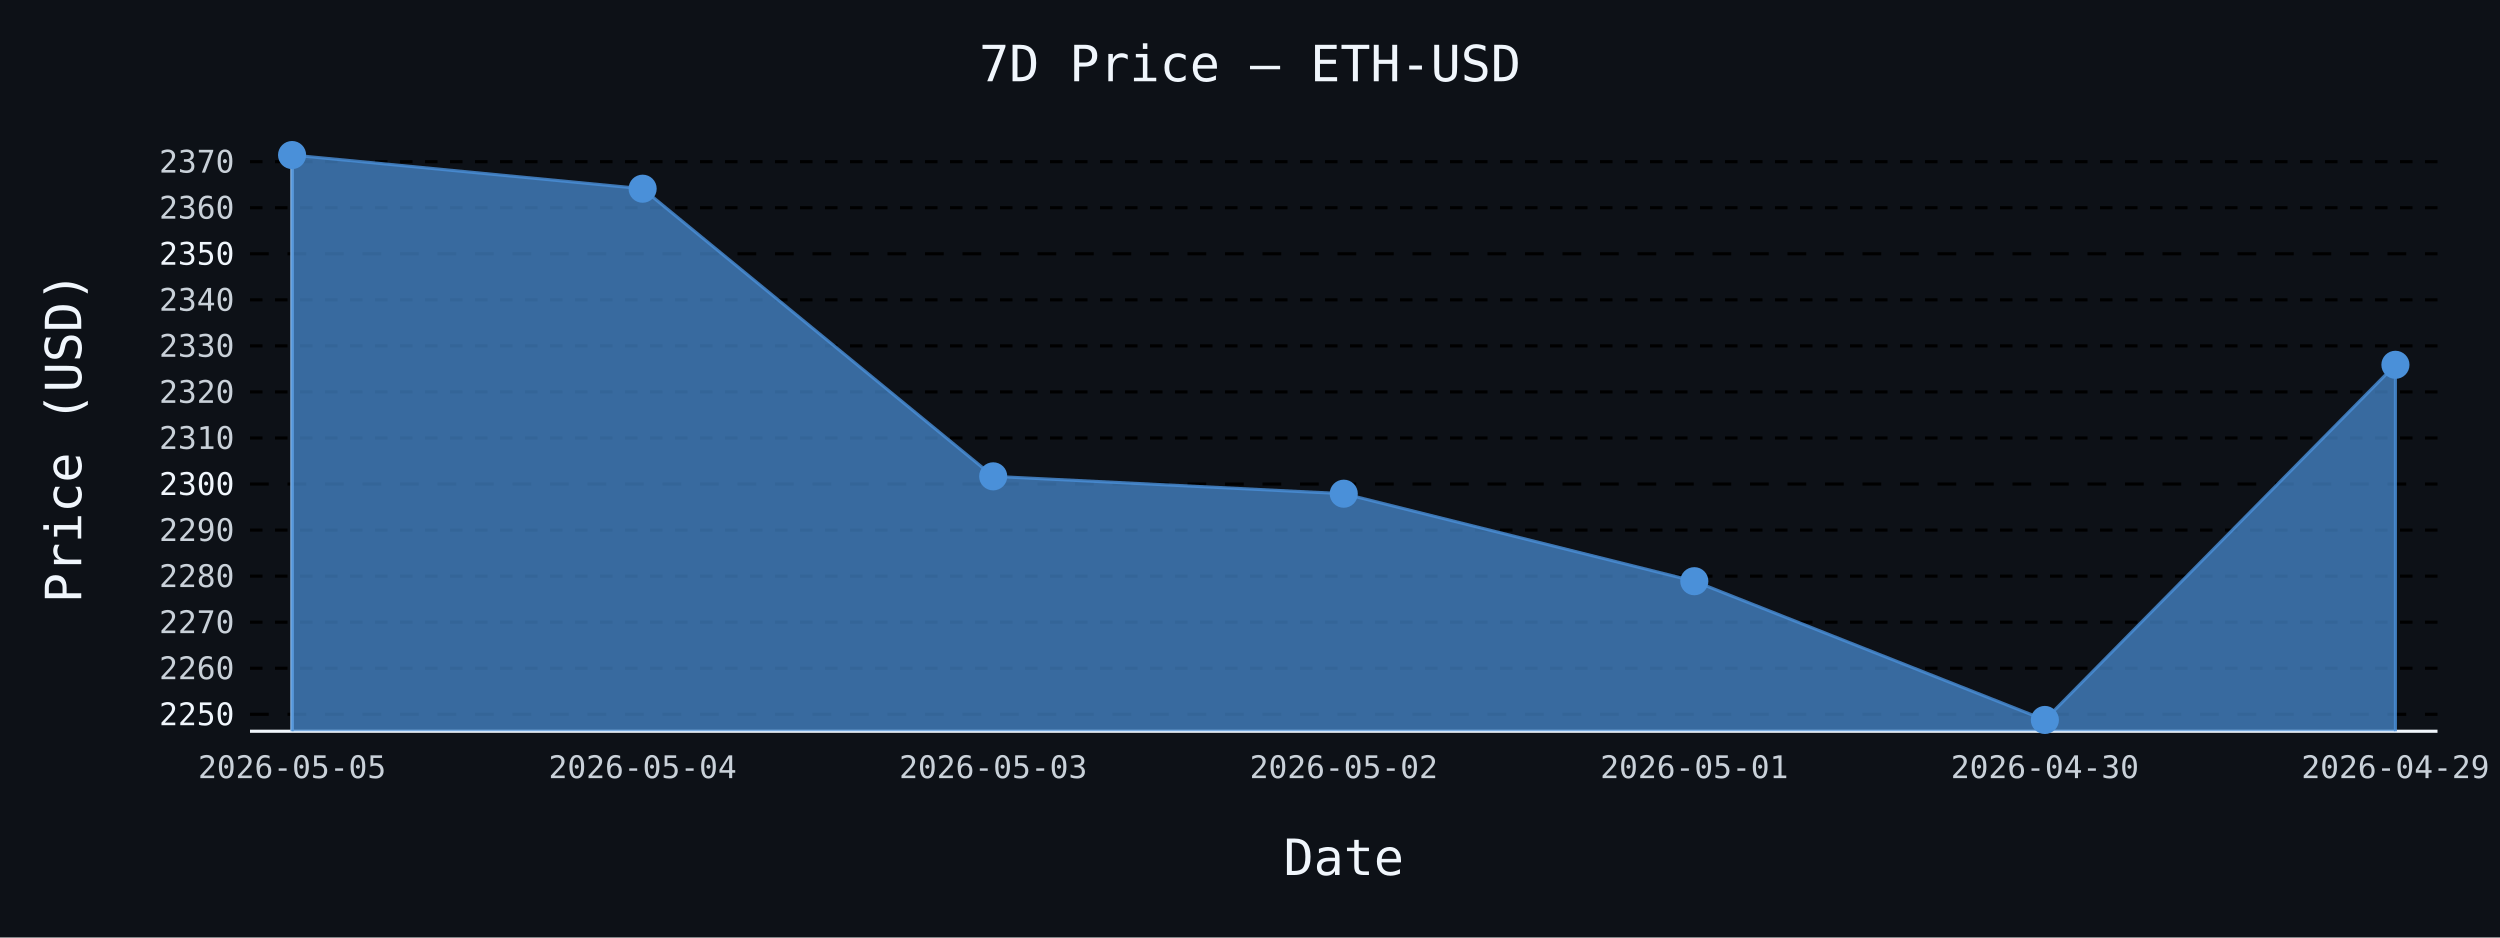
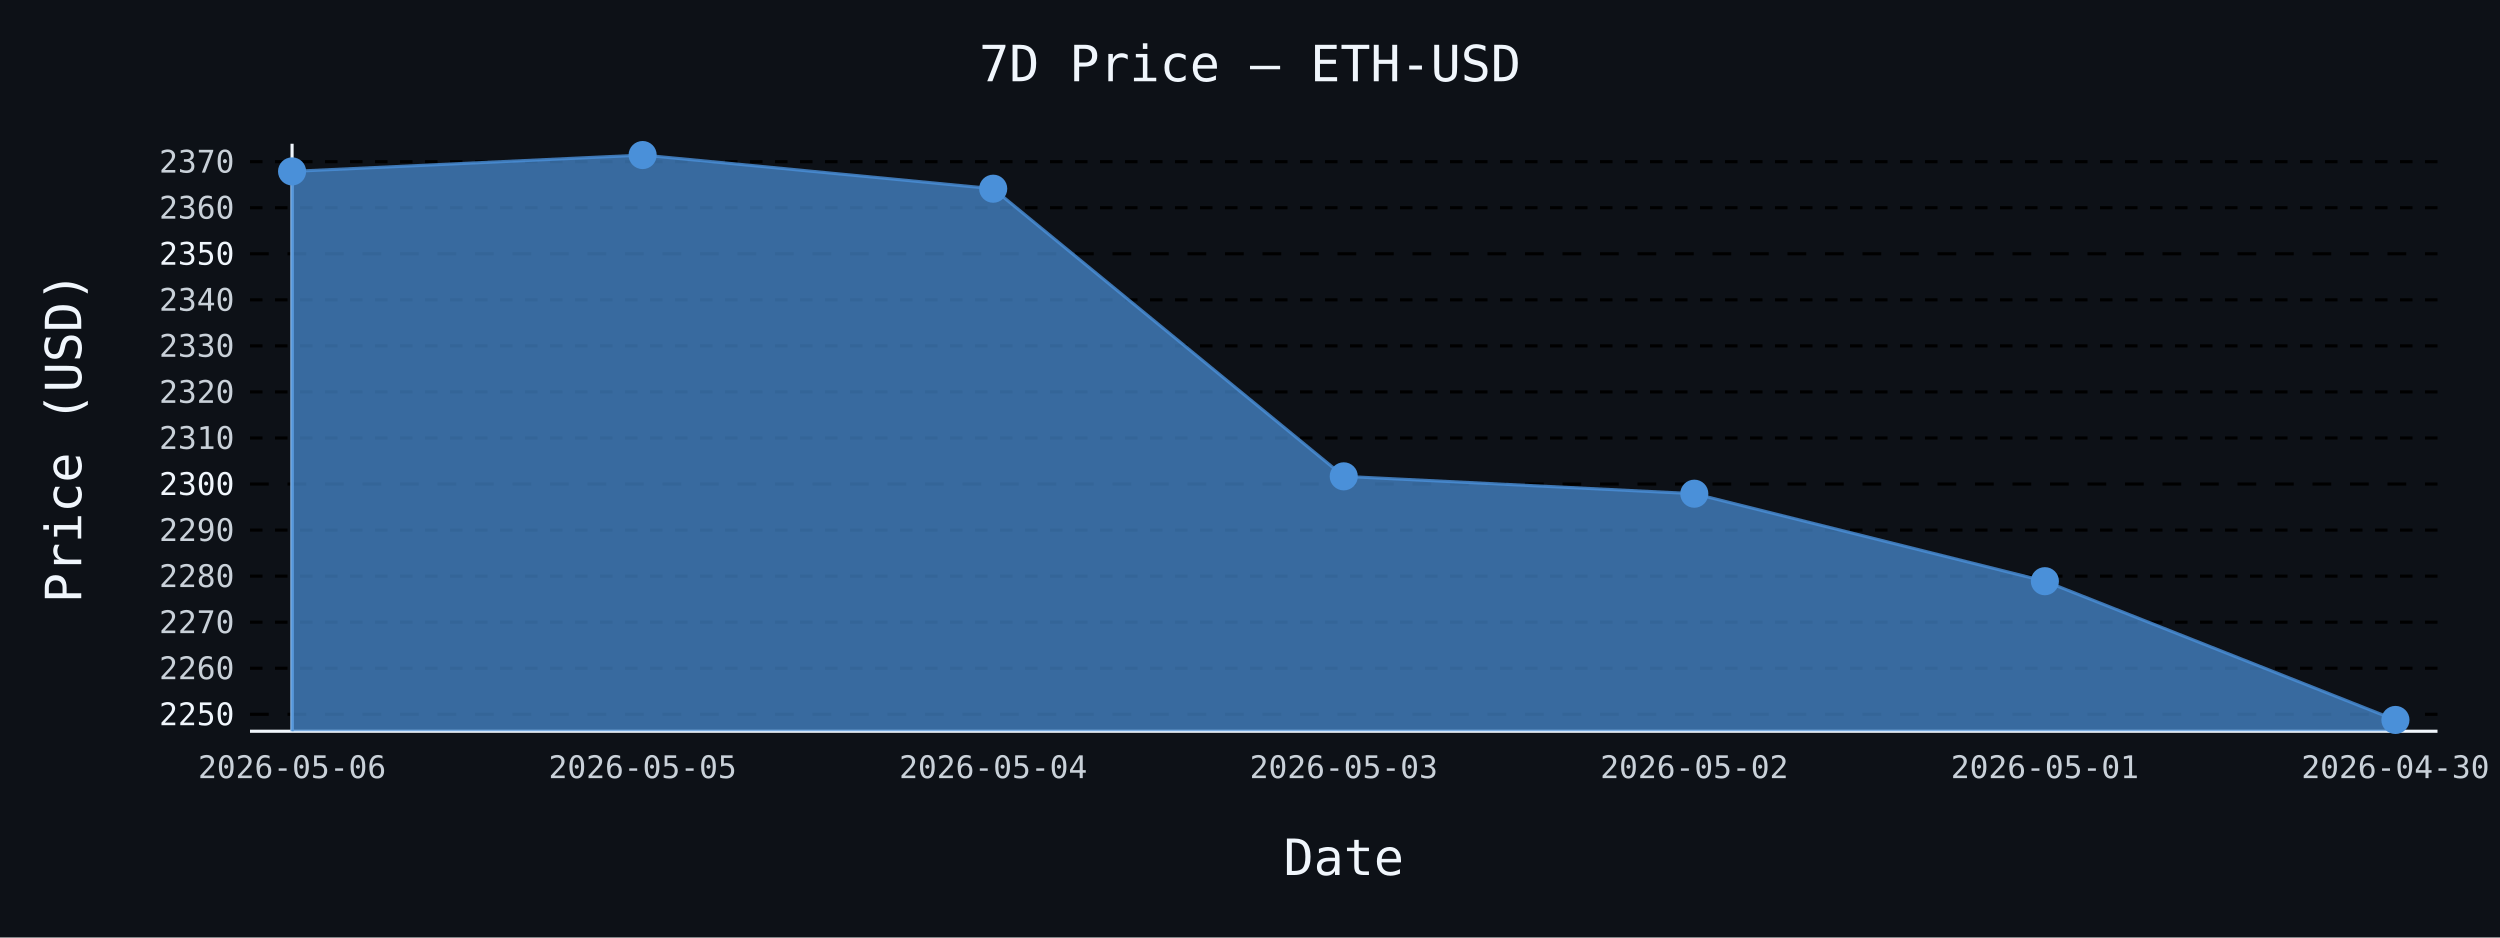
- <svg xmlns="http://www.w3.org/2000/svg" id="chart-8be995ac-b85f-4873-a7ce-c44c54e623f0" class="pygal-chart" viewBox="0 0 800 300">
+ <svg xmlns="http://www.w3.org/2000/svg" id="chart-2622373c-0e61-48a6-8031-0d3d31a1f90e" class="pygal-chart" viewBox="0 0 800 300">
  <defs>
-     <style type="text/css">#chart-8be995ac-b85f-4873-a7ce-c44c54e623f0{-webkit-user-select:none;-webkit-font-smoothing:antialiased;font-family:monospace}#chart-8be995ac-b85f-4873-a7ce-c44c54e623f0 .title{font-family:monospace;font-size:16px}#chart-8be995ac-b85f-4873-a7ce-c44c54e623f0 .legends .legend text{font-family:monospace;font-size:14px}#chart-8be995ac-b85f-4873-a7ce-c44c54e623f0 .axis text{font-family:monospace;font-size:10px}#chart-8be995ac-b85f-4873-a7ce-c44c54e623f0 .axis text.major{font-family:monospace;font-size:10px}#chart-8be995ac-b85f-4873-a7ce-c44c54e623f0 .text-overlay text.value{font-family:monospace;font-size:16px}#chart-8be995ac-b85f-4873-a7ce-c44c54e623f0 .text-overlay text.label{font-family:monospace;font-size:10px}#chart-8be995ac-b85f-4873-a7ce-c44c54e623f0 .tooltip{font-family:monospace;font-size:14px}#chart-8be995ac-b85f-4873-a7ce-c44c54e623f0 text.no_data{font-family:monospace;font-size:64px}
- #chart-8be995ac-b85f-4873-a7ce-c44c54e623f0{background-color:#0d1117}#chart-8be995ac-b85f-4873-a7ce-c44c54e623f0 path,#chart-8be995ac-b85f-4873-a7ce-c44c54e623f0 line,#chart-8be995ac-b85f-4873-a7ce-c44c54e623f0 rect,#chart-8be995ac-b85f-4873-a7ce-c44c54e623f0 circle{-webkit-transition:150ms;-moz-transition:150ms;transition:150ms}#chart-8be995ac-b85f-4873-a7ce-c44c54e623f0 .graph &gt; .background{fill:#0d1117}#chart-8be995ac-b85f-4873-a7ce-c44c54e623f0 .plot &gt; .background{fill:#0d1117}#chart-8be995ac-b85f-4873-a7ce-c44c54e623f0 .graph{fill:#c9d1d9}#chart-8be995ac-b85f-4873-a7ce-c44c54e623f0 text.no_data{fill:#f0f6fc}#chart-8be995ac-b85f-4873-a7ce-c44c54e623f0 .title{fill:#f0f6fc}#chart-8be995ac-b85f-4873-a7ce-c44c54e623f0 .legends .legend text{fill:#c9d1d9}#chart-8be995ac-b85f-4873-a7ce-c44c54e623f0 .legends .legend:hover text{fill:#f0f6fc}#chart-8be995ac-b85f-4873-a7ce-c44c54e623f0 .axis .line{stroke:#f0f6fc}#chart-8be995ac-b85f-4873-a7ce-c44c54e623f0 .axis .guide.line{stroke:#8b949e}#chart-8be995ac-b85f-4873-a7ce-c44c54e623f0 .axis .major.line{stroke:#c9d1d9}#chart-8be995ac-b85f-4873-a7ce-c44c54e623f0 .axis text.major{fill:#f0f6fc}#chart-8be995ac-b85f-4873-a7ce-c44c54e623f0 .axis.y .guides:hover .guide.line,#chart-8be995ac-b85f-4873-a7ce-c44c54e623f0 .line-graph .axis.x .guides:hover .guide.line,#chart-8be995ac-b85f-4873-a7ce-c44c54e623f0 .stackedline-graph .axis.x .guides:hover .guide.line,#chart-8be995ac-b85f-4873-a7ce-c44c54e623f0 .xy-graph .axis.x .guides:hover .guide.line{stroke:#f0f6fc}#chart-8be995ac-b85f-4873-a7ce-c44c54e623f0 .axis .guides:hover text{fill:#f0f6fc}#chart-8be995ac-b85f-4873-a7ce-c44c54e623f0 .reactive{fill-opacity:.7;stroke-opacity:.8;stroke-width:1}#chart-8be995ac-b85f-4873-a7ce-c44c54e623f0 .ci{stroke:#c9d1d9}#chart-8be995ac-b85f-4873-a7ce-c44c54e623f0 .reactive.active,#chart-8be995ac-b85f-4873-a7ce-c44c54e623f0 .active .reactive{fill-opacity:.8;stroke-opacity:.9;stroke-width:4}#chart-8be995ac-b85f-4873-a7ce-c44c54e623f0 .ci .reactive.active{stroke-width:1.5}#chart-8be995ac-b85f-4873-a7ce-c44c54e623f0 .series text{fill:#f0f6fc}#chart-8be995ac-b85f-4873-a7ce-c44c54e623f0 .tooltip rect{fill:#0d1117;stroke:#f0f6fc;-webkit-transition:opacity 150ms;-moz-transition:opacity 150ms;transition:opacity 150ms}#chart-8be995ac-b85f-4873-a7ce-c44c54e623f0 .tooltip .label{fill:#c9d1d9}#chart-8be995ac-b85f-4873-a7ce-c44c54e623f0 .tooltip .label{fill:#c9d1d9}#chart-8be995ac-b85f-4873-a7ce-c44c54e623f0 .tooltip .legend{font-size:.8em;fill:#8b949e}#chart-8be995ac-b85f-4873-a7ce-c44c54e623f0 .tooltip .x_label{font-size:.6em;fill:#f0f6fc}#chart-8be995ac-b85f-4873-a7ce-c44c54e623f0 .tooltip .xlink{font-size:.5em;text-decoration:underline}#chart-8be995ac-b85f-4873-a7ce-c44c54e623f0 .tooltip .value{font-size:1.5em}#chart-8be995ac-b85f-4873-a7ce-c44c54e623f0 .bound{font-size:.5em}#chart-8be995ac-b85f-4873-a7ce-c44c54e623f0 .max-value{font-size:.75em;fill:#8b949e}#chart-8be995ac-b85f-4873-a7ce-c44c54e623f0 .map-element{fill:#0d1117;stroke:#8b949e !important}#chart-8be995ac-b85f-4873-a7ce-c44c54e623f0 .map-element .reactive{fill-opacity:inherit;stroke-opacity:inherit}#chart-8be995ac-b85f-4873-a7ce-c44c54e623f0 .color-0,#chart-8be995ac-b85f-4873-a7ce-c44c54e623f0 .color-0 a:visited{stroke:#4a90d9;fill:#4a90d9}#chart-8be995ac-b85f-4873-a7ce-c44c54e623f0 .text-overlay .color-0 text{fill:black}
- #chart-8be995ac-b85f-4873-a7ce-c44c54e623f0 text.no_data{text-anchor:middle}#chart-8be995ac-b85f-4873-a7ce-c44c54e623f0 .guide.line{fill:none}#chart-8be995ac-b85f-4873-a7ce-c44c54e623f0 .centered{text-anchor:middle}#chart-8be995ac-b85f-4873-a7ce-c44c54e623f0 .title{text-anchor:middle}#chart-8be995ac-b85f-4873-a7ce-c44c54e623f0 .legends .legend text{fill-opacity:1}#chart-8be995ac-b85f-4873-a7ce-c44c54e623f0 .axis.x text{text-anchor:middle}#chart-8be995ac-b85f-4873-a7ce-c44c54e623f0 .axis.x:not(.web) text[transform]{text-anchor:start}#chart-8be995ac-b85f-4873-a7ce-c44c54e623f0 .axis.x:not(.web) text[transform].backwards{text-anchor:end}#chart-8be995ac-b85f-4873-a7ce-c44c54e623f0 .axis.y text{text-anchor:end}#chart-8be995ac-b85f-4873-a7ce-c44c54e623f0 .axis.y text[transform].backwards{text-anchor:start}#chart-8be995ac-b85f-4873-a7ce-c44c54e623f0 .axis.y2 text{text-anchor:start}#chart-8be995ac-b85f-4873-a7ce-c44c54e623f0 .axis.y2 text[transform].backwards{text-anchor:end}#chart-8be995ac-b85f-4873-a7ce-c44c54e623f0 .axis .guide.line{stroke-dasharray:4,4;stroke:black}#chart-8be995ac-b85f-4873-a7ce-c44c54e623f0 .axis .major.guide.line{stroke-dasharray:6,6;stroke:black}#chart-8be995ac-b85f-4873-a7ce-c44c54e623f0 .horizontal .axis.y .guide.line,#chart-8be995ac-b85f-4873-a7ce-c44c54e623f0 .horizontal .axis.y2 .guide.line,#chart-8be995ac-b85f-4873-a7ce-c44c54e623f0 .vertical .axis.x .guide.line{opacity:0}#chart-8be995ac-b85f-4873-a7ce-c44c54e623f0 .horizontal .axis.always_show .guide.line,#chart-8be995ac-b85f-4873-a7ce-c44c54e623f0 .vertical .axis.always_show .guide.line{opacity:1 !important}#chart-8be995ac-b85f-4873-a7ce-c44c54e623f0 .axis.y .guides:hover .guide.line,#chart-8be995ac-b85f-4873-a7ce-c44c54e623f0 .axis.y2 .guides:hover .guide.line,#chart-8be995ac-b85f-4873-a7ce-c44c54e623f0 .axis.x .guides:hover .guide.line{opacity:1}#chart-8be995ac-b85f-4873-a7ce-c44c54e623f0 .axis .guides:hover text{opacity:1}#chart-8be995ac-b85f-4873-a7ce-c44c54e623f0 .nofill{fill:none}#chart-8be995ac-b85f-4873-a7ce-c44c54e623f0 .subtle-fill{fill-opacity:.2}#chart-8be995ac-b85f-4873-a7ce-c44c54e623f0 .dot{stroke-width:1px;fill-opacity:1;stroke-opacity:1}#chart-8be995ac-b85f-4873-a7ce-c44c54e623f0 .dot.active{stroke-width:5px}#chart-8be995ac-b85f-4873-a7ce-c44c54e623f0 .dot.negative{fill:transparent}#chart-8be995ac-b85f-4873-a7ce-c44c54e623f0 text,#chart-8be995ac-b85f-4873-a7ce-c44c54e623f0 tspan{stroke:none !important}#chart-8be995ac-b85f-4873-a7ce-c44c54e623f0 .series text.active{opacity:1}#chart-8be995ac-b85f-4873-a7ce-c44c54e623f0 .tooltip rect{fill-opacity:.95;stroke-width:.5}#chart-8be995ac-b85f-4873-a7ce-c44c54e623f0 .tooltip text{fill-opacity:1}#chart-8be995ac-b85f-4873-a7ce-c44c54e623f0 .showable{visibility:hidden}#chart-8be995ac-b85f-4873-a7ce-c44c54e623f0 .showable.shown{visibility:visible}#chart-8be995ac-b85f-4873-a7ce-c44c54e623f0 .gauge-background{fill:rgba(229,229,229,1);stroke:none}#chart-8be995ac-b85f-4873-a7ce-c44c54e623f0 .bg-lines{stroke:#0d1117;stroke-width:2px}</style>
+     <style type="text/css">#chart-2622373c-0e61-48a6-8031-0d3d31a1f90e{-webkit-user-select:none;-webkit-font-smoothing:antialiased;font-family:monospace}#chart-2622373c-0e61-48a6-8031-0d3d31a1f90e .title{font-family:monospace;font-size:16px}#chart-2622373c-0e61-48a6-8031-0d3d31a1f90e .legends .legend text{font-family:monospace;font-size:14px}#chart-2622373c-0e61-48a6-8031-0d3d31a1f90e .axis text{font-family:monospace;font-size:10px}#chart-2622373c-0e61-48a6-8031-0d3d31a1f90e .axis text.major{font-family:monospace;font-size:10px}#chart-2622373c-0e61-48a6-8031-0d3d31a1f90e .text-overlay text.value{font-family:monospace;font-size:16px}#chart-2622373c-0e61-48a6-8031-0d3d31a1f90e .text-overlay text.label{font-family:monospace;font-size:10px}#chart-2622373c-0e61-48a6-8031-0d3d31a1f90e .tooltip{font-family:monospace;font-size:14px}#chart-2622373c-0e61-48a6-8031-0d3d31a1f90e text.no_data{font-family:monospace;font-size:64px}
+ #chart-2622373c-0e61-48a6-8031-0d3d31a1f90e{background-color:#0d1117}#chart-2622373c-0e61-48a6-8031-0d3d31a1f90e path,#chart-2622373c-0e61-48a6-8031-0d3d31a1f90e line,#chart-2622373c-0e61-48a6-8031-0d3d31a1f90e rect,#chart-2622373c-0e61-48a6-8031-0d3d31a1f90e circle{-webkit-transition:150ms;-moz-transition:150ms;transition:150ms}#chart-2622373c-0e61-48a6-8031-0d3d31a1f90e .graph &gt; .background{fill:#0d1117}#chart-2622373c-0e61-48a6-8031-0d3d31a1f90e .plot &gt; .background{fill:#0d1117}#chart-2622373c-0e61-48a6-8031-0d3d31a1f90e .graph{fill:#c9d1d9}#chart-2622373c-0e61-48a6-8031-0d3d31a1f90e text.no_data{fill:#f0f6fc}#chart-2622373c-0e61-48a6-8031-0d3d31a1f90e .title{fill:#f0f6fc}#chart-2622373c-0e61-48a6-8031-0d3d31a1f90e .legends .legend text{fill:#c9d1d9}#chart-2622373c-0e61-48a6-8031-0d3d31a1f90e .legends .legend:hover text{fill:#f0f6fc}#chart-2622373c-0e61-48a6-8031-0d3d31a1f90e .axis .line{stroke:#f0f6fc}#chart-2622373c-0e61-48a6-8031-0d3d31a1f90e .axis .guide.line{stroke:#8b949e}#chart-2622373c-0e61-48a6-8031-0d3d31a1f90e .axis .major.line{stroke:#c9d1d9}#chart-2622373c-0e61-48a6-8031-0d3d31a1f90e .axis text.major{fill:#f0f6fc}#chart-2622373c-0e61-48a6-8031-0d3d31a1f90e .axis.y .guides:hover .guide.line,#chart-2622373c-0e61-48a6-8031-0d3d31a1f90e .line-graph .axis.x .guides:hover .guide.line,#chart-2622373c-0e61-48a6-8031-0d3d31a1f90e .stackedline-graph .axis.x .guides:hover .guide.line,#chart-2622373c-0e61-48a6-8031-0d3d31a1f90e .xy-graph .axis.x .guides:hover .guide.line{stroke:#f0f6fc}#chart-2622373c-0e61-48a6-8031-0d3d31a1f90e .axis .guides:hover text{fill:#f0f6fc}#chart-2622373c-0e61-48a6-8031-0d3d31a1f90e .reactive{fill-opacity:.7;stroke-opacity:.8;stroke-width:1}#chart-2622373c-0e61-48a6-8031-0d3d31a1f90e .ci{stroke:#c9d1d9}#chart-2622373c-0e61-48a6-8031-0d3d31a1f90e .reactive.active,#chart-2622373c-0e61-48a6-8031-0d3d31a1f90e .active .reactive{fill-opacity:.8;stroke-opacity:.9;stroke-width:4}#chart-2622373c-0e61-48a6-8031-0d3d31a1f90e .ci .reactive.active{stroke-width:1.5}#chart-2622373c-0e61-48a6-8031-0d3d31a1f90e .series text{fill:#f0f6fc}#chart-2622373c-0e61-48a6-8031-0d3d31a1f90e .tooltip rect{fill:#0d1117;stroke:#f0f6fc;-webkit-transition:opacity 150ms;-moz-transition:opacity 150ms;transition:opacity 150ms}#chart-2622373c-0e61-48a6-8031-0d3d31a1f90e .tooltip .label{fill:#c9d1d9}#chart-2622373c-0e61-48a6-8031-0d3d31a1f90e .tooltip .label{fill:#c9d1d9}#chart-2622373c-0e61-48a6-8031-0d3d31a1f90e .tooltip .legend{font-size:.8em;fill:#8b949e}#chart-2622373c-0e61-48a6-8031-0d3d31a1f90e .tooltip .x_label{font-size:.6em;fill:#f0f6fc}#chart-2622373c-0e61-48a6-8031-0d3d31a1f90e .tooltip .xlink{font-size:.5em;text-decoration:underline}#chart-2622373c-0e61-48a6-8031-0d3d31a1f90e .tooltip .value{font-size:1.5em}#chart-2622373c-0e61-48a6-8031-0d3d31a1f90e .bound{font-size:.5em}#chart-2622373c-0e61-48a6-8031-0d3d31a1f90e .max-value{font-size:.75em;fill:#8b949e}#chart-2622373c-0e61-48a6-8031-0d3d31a1f90e .map-element{fill:#0d1117;stroke:#8b949e !important}#chart-2622373c-0e61-48a6-8031-0d3d31a1f90e .map-element .reactive{fill-opacity:inherit;stroke-opacity:inherit}#chart-2622373c-0e61-48a6-8031-0d3d31a1f90e .color-0,#chart-2622373c-0e61-48a6-8031-0d3d31a1f90e .color-0 a:visited{stroke:#4a90d9;fill:#4a90d9}#chart-2622373c-0e61-48a6-8031-0d3d31a1f90e .text-overlay .color-0 text{fill:black}
+ #chart-2622373c-0e61-48a6-8031-0d3d31a1f90e text.no_data{text-anchor:middle}#chart-2622373c-0e61-48a6-8031-0d3d31a1f90e .guide.line{fill:none}#chart-2622373c-0e61-48a6-8031-0d3d31a1f90e .centered{text-anchor:middle}#chart-2622373c-0e61-48a6-8031-0d3d31a1f90e .title{text-anchor:middle}#chart-2622373c-0e61-48a6-8031-0d3d31a1f90e .legends .legend text{fill-opacity:1}#chart-2622373c-0e61-48a6-8031-0d3d31a1f90e .axis.x text{text-anchor:middle}#chart-2622373c-0e61-48a6-8031-0d3d31a1f90e .axis.x:not(.web) text[transform]{text-anchor:start}#chart-2622373c-0e61-48a6-8031-0d3d31a1f90e .axis.x:not(.web) text[transform].backwards{text-anchor:end}#chart-2622373c-0e61-48a6-8031-0d3d31a1f90e .axis.y text{text-anchor:end}#chart-2622373c-0e61-48a6-8031-0d3d31a1f90e .axis.y text[transform].backwards{text-anchor:start}#chart-2622373c-0e61-48a6-8031-0d3d31a1f90e .axis.y2 text{text-anchor:start}#chart-2622373c-0e61-48a6-8031-0d3d31a1f90e .axis.y2 text[transform].backwards{text-anchor:end}#chart-2622373c-0e61-48a6-8031-0d3d31a1f90e .axis .guide.line{stroke-dasharray:4,4;stroke:black}#chart-2622373c-0e61-48a6-8031-0d3d31a1f90e .axis .major.guide.line{stroke-dasharray:6,6;stroke:black}#chart-2622373c-0e61-48a6-8031-0d3d31a1f90e .horizontal .axis.y .guide.line,#chart-2622373c-0e61-48a6-8031-0d3d31a1f90e .horizontal .axis.y2 .guide.line,#chart-2622373c-0e61-48a6-8031-0d3d31a1f90e .vertical .axis.x .guide.line{opacity:0}#chart-2622373c-0e61-48a6-8031-0d3d31a1f90e .horizontal .axis.always_show .guide.line,#chart-2622373c-0e61-48a6-8031-0d3d31a1f90e .vertical .axis.always_show .guide.line{opacity:1 !important}#chart-2622373c-0e61-48a6-8031-0d3d31a1f90e .axis.y .guides:hover .guide.line,#chart-2622373c-0e61-48a6-8031-0d3d31a1f90e .axis.y2 .guides:hover .guide.line,#chart-2622373c-0e61-48a6-8031-0d3d31a1f90e .axis.x .guides:hover .guide.line{opacity:1}#chart-2622373c-0e61-48a6-8031-0d3d31a1f90e .axis .guides:hover text{opacity:1}#chart-2622373c-0e61-48a6-8031-0d3d31a1f90e .nofill{fill:none}#chart-2622373c-0e61-48a6-8031-0d3d31a1f90e .subtle-fill{fill-opacity:.2}#chart-2622373c-0e61-48a6-8031-0d3d31a1f90e .dot{stroke-width:1px;fill-opacity:1;stroke-opacity:1}#chart-2622373c-0e61-48a6-8031-0d3d31a1f90e .dot.active{stroke-width:5px}#chart-2622373c-0e61-48a6-8031-0d3d31a1f90e .dot.negative{fill:transparent}#chart-2622373c-0e61-48a6-8031-0d3d31a1f90e text,#chart-2622373c-0e61-48a6-8031-0d3d31a1f90e tspan{stroke:none !important}#chart-2622373c-0e61-48a6-8031-0d3d31a1f90e .series text.active{opacity:1}#chart-2622373c-0e61-48a6-8031-0d3d31a1f90e .tooltip rect{fill-opacity:.95;stroke-width:.5}#chart-2622373c-0e61-48a6-8031-0d3d31a1f90e .tooltip text{fill-opacity:1}#chart-2622373c-0e61-48a6-8031-0d3d31a1f90e .showable{visibility:hidden}#chart-2622373c-0e61-48a6-8031-0d3d31a1f90e .showable.shown{visibility:visible}#chart-2622373c-0e61-48a6-8031-0d3d31a1f90e .gauge-background{fill:rgba(229,229,229,1);stroke:none}#chart-2622373c-0e61-48a6-8031-0d3d31a1f90e .bg-lines{stroke:#0d1117;stroke-width:2px}</style>
  </defs>
  <g class="graph line-graph vertical">
    <rect x="0" y="0" width="800" height="300" class="background" />
    <g transform="translate(80, 46)" class="plot">
      <rect x="0" y="0" width="700.0" height="188" class="background" />
      <g class="axis y always_show">
        <path d="M0 188 h700" class="line" />
        <g class="guides">
          <path d="M0 182.572 h700" class="major guide line" />
          <text x="-5" y="186.072" class="major">2250</text>
        </g>
        <g class="guides">
          <path d="M0 167.836 h700" class="guide line" />
          <text x="-5" y="171.336" class="">2260</text>
        </g>
        <g class="guides">
          <path d="M0 153.1 h700" class="guide line" />
          <text x="-5" y="156.6" class="">2270</text>
        </g>
        <g class="guides">
          <path d="M0 138.363 h700" class="guide line" />
          <text x="-5" y="141.863" class="">2280</text>
        </g>
        <g class="guides">
          <path d="M0 123.627 h700" class="guide line" />
          <text x="-5" y="127.127" class="">2290</text>
        </g>
        <g class="guides">
          <path d="M0 108.891 h700" class="major guide line" />
          <text x="-5" y="112.391" class="major">2300</text>
        </g>
        <g class="guides">
          <path d="M0 94.155 h700" class="guide line" />
          <text x="-5" y="97.655" class="">2310</text>
        </g>
        <g class="guides">
          <path d="M0 79.419 h700" class="guide line" />
          <text x="-5" y="82.919" class="">2320</text>
        </g>
        <g class="guides">
          <path d="M0 64.682 h700" class="guide line" />
          <text x="-5" y="68.182" class="">2330</text>
        </g>
        <g class="guides">
          <path d="M0 49.946 h700" class="guide line" />
          <text x="-5" y="53.446" class="">2340</text>
        </g>
        <g class="guides">
          <path d="M0 35.21 h700" class="major guide line" />
          <text x="-5" y="38.71" class="major">2350</text>
        </g>
        <g class="guides">
          <path d="M0 20.474 h700" class="guide line" />
          <text x="-5" y="23.974" class="">2360</text>
        </g>
        <g class="guides">
          <path d="M0 5.737 h700" class="guide line" />
          <text x="-5" y="9.237" class="">2370</text>
        </g>
      </g>
      <g class="axis x">
        <g class="guides">
          <path d="M13.462 0 v188" class="line" />
-           <text x="13.462" y="203.0" class="">2026-05-05</text>
+           <text x="13.462" y="203.0" class="">2026-05-06</text>
        </g>
        <g class="guides">
          <path d="M125.641 0 v188" class="guide line" />
-           <text x="125.641" y="203.0" class="">2026-05-04</text>
+           <text x="125.641" y="203.0" class="">2026-05-05</text>
        </g>
        <g class="guides">
          <path d="M237.821 0 v188" class="guide line" />
-           <text x="237.821" y="203.0" class="">2026-05-03</text>
+           <text x="237.821" y="203.0" class="">2026-05-04</text>
        </g>
        <g class="guides">
          <path d="M350 0 v188" class="guide line" />
-           <text x="350.0" y="203.0" class="">2026-05-02</text>
+           <text x="350.0" y="203.0" class="">2026-05-03</text>
        </g>
        <g class="guides">
          <path d="M462.179 0 v188" class="guide line" />
-           <text x="462.179" y="203.0" class="">2026-05-01</text>
+           <text x="462.179" y="203.0" class="">2026-05-02</text>
        </g>
        <g class="guides">
          <path d="M574.359 0 v188" class="guide line" />
-           <text x="574.359" y="203.0" class="">2026-04-30</text>
+           <text x="574.359" y="203.0" class="">2026-05-01</text>
        </g>
        <g class="guides">
          <path d="M686.538 0 v188" class="guide line" />
-           <text x="686.538" y="203.0" class="">2026-04-29</text>
+           <text x="686.538" y="203.0" class="">2026-04-30</text>
        </g>
      </g>
      <g class="series serie-0 color-0">
-         <path d="M13.462 188 L13.462 3.615 125.641 14.388 237.821 106.43 350 111.986 462.179 139.984 574.359 184.385 686.538 70.739 686.538 188" class="line reactive" />
+         <path d="M13.462 188 L13.462 8.847 125.641 3.615 237.821 14.388 350 106.43 462.179 111.986 574.359 139.984 686.538 184.385 686.538 188" class="line reactive" />
      </g>
    </g>
    <g class="titles">
      <text x="400.0" y="26" class="title plot_title">7D Price — ETH-USD</text>
      <text x="430.0" y="280" class="title">Date</text>
      <text x="0" y="166.0" class="title" transform="rotate(-90 0 140)">Price (USD)</text>
    </g>
    <g transform="translate(80, 46)" class="plot overlay">
      <g class="series serie-0 color-0">
        <g class="dots">
-           <circle cx="13.462" cy="3.615" r="4" class="dot reactive tooltip-trigger" />
+           <circle cx="13.462" cy="8.847" r="4" class="dot reactive tooltip-trigger" />
        </g>
        <g class="dots">
-           <circle cx="125.641" cy="14.388" r="4" class="dot reactive tooltip-trigger" />
+           <circle cx="125.641" cy="3.615" r="4" class="dot reactive tooltip-trigger" />
        </g>
        <g class="dots">
-           <circle cx="237.821" cy="106.43" r="4" class="dot reactive tooltip-trigger" />
+           <circle cx="237.821" cy="14.388" r="4" class="dot reactive tooltip-trigger" />
        </g>
        <g class="dots">
-           <circle cx="350.0" cy="111.986" r="4" class="dot reactive tooltip-trigger" />
+           <circle cx="350.0" cy="106.43" r="4" class="dot reactive tooltip-trigger" />
        </g>
        <g class="dots">
-           <circle cx="462.179" cy="139.984" r="4" class="dot reactive tooltip-trigger" />
+           <circle cx="462.179" cy="111.986" r="4" class="dot reactive tooltip-trigger" />
        </g>
        <g class="dots">
-           <circle cx="574.359" cy="184.385" r="4" class="dot reactive tooltip-trigger" />
+           <circle cx="574.359" cy="139.984" r="4" class="dot reactive tooltip-trigger" />
        </g>
        <g class="dots">
-           <circle cx="686.538" cy="70.739" r="4" class="dot reactive tooltip-trigger" />
+           <circle cx="686.538" cy="184.385" r="4" class="dot reactive tooltip-trigger" />
        </g>
      </g>
    </g>
    <g transform="translate(80, 46)" class="plot text-overlay">
      <g class="series serie-0 color-0" />
    </g>
    <g transform="translate(80, 46)" class="plot tooltip-overlay">
      <g transform="translate(0 0)" style="opacity: 0" class="tooltip">
        <rect rx="0" ry="0" width="0" height="0" class="tooltip-box" />
        <g class="text" />
      </g>
    </g>
  </g>
</svg>
